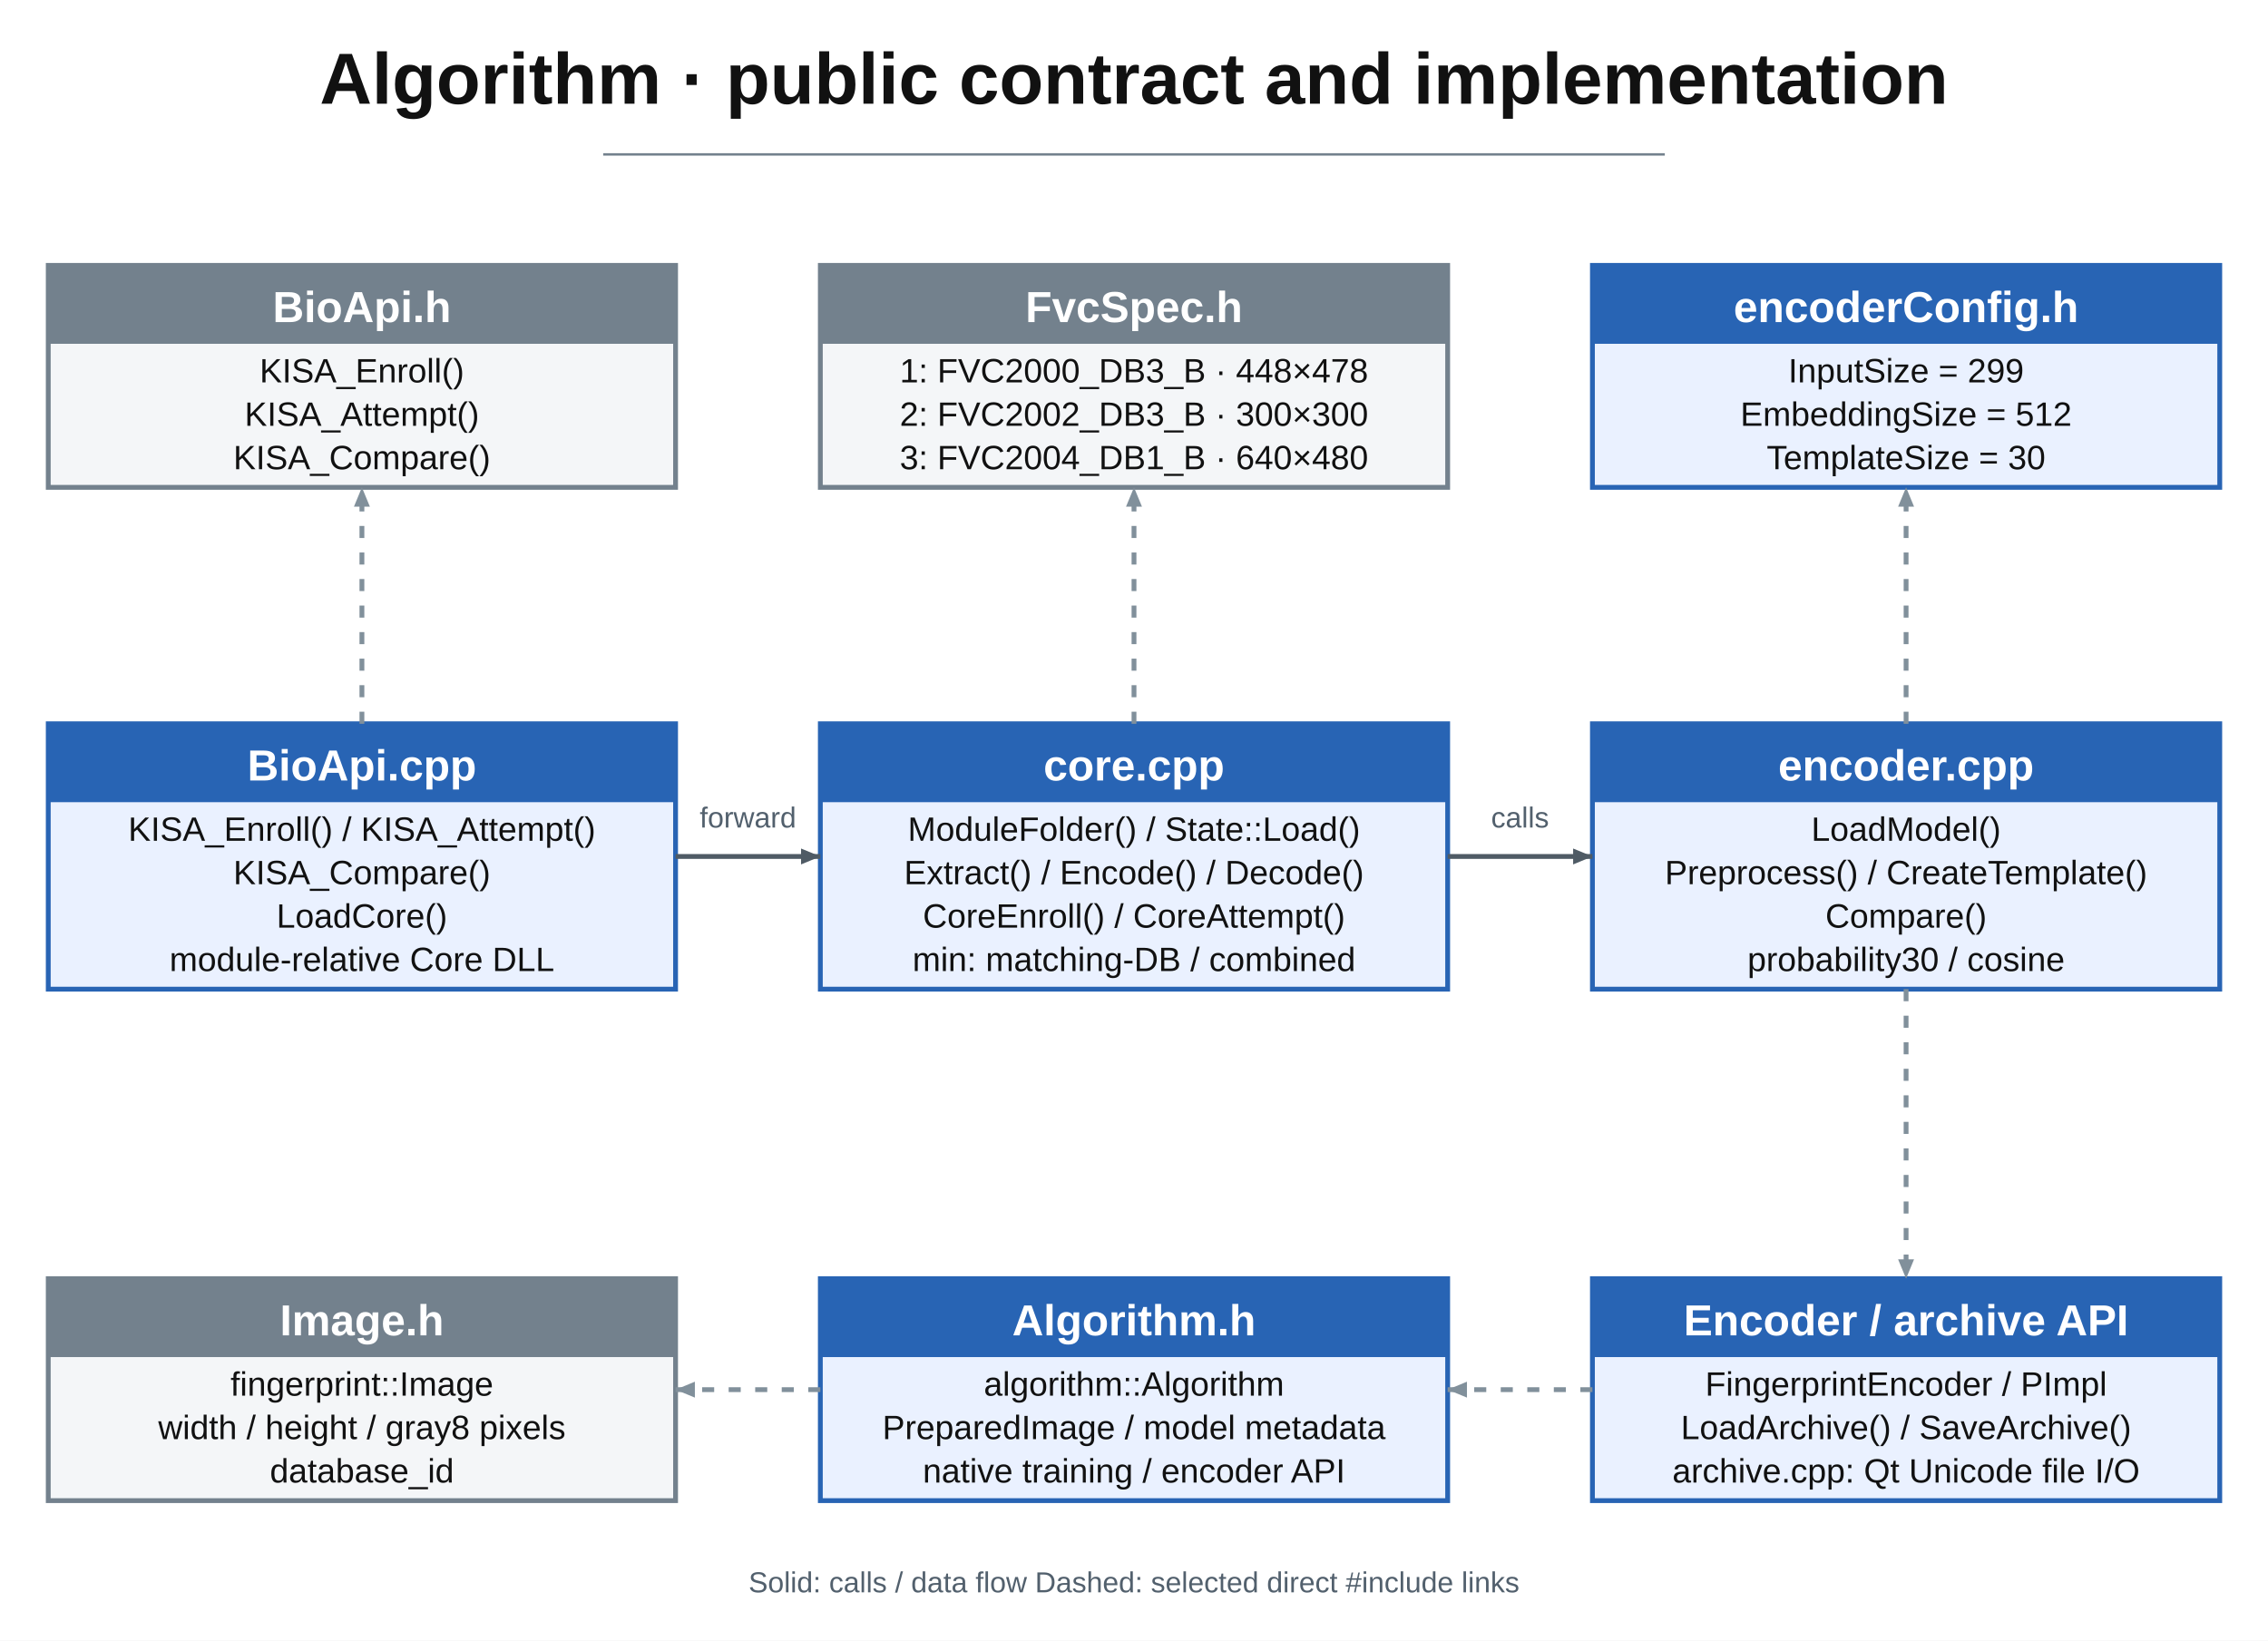
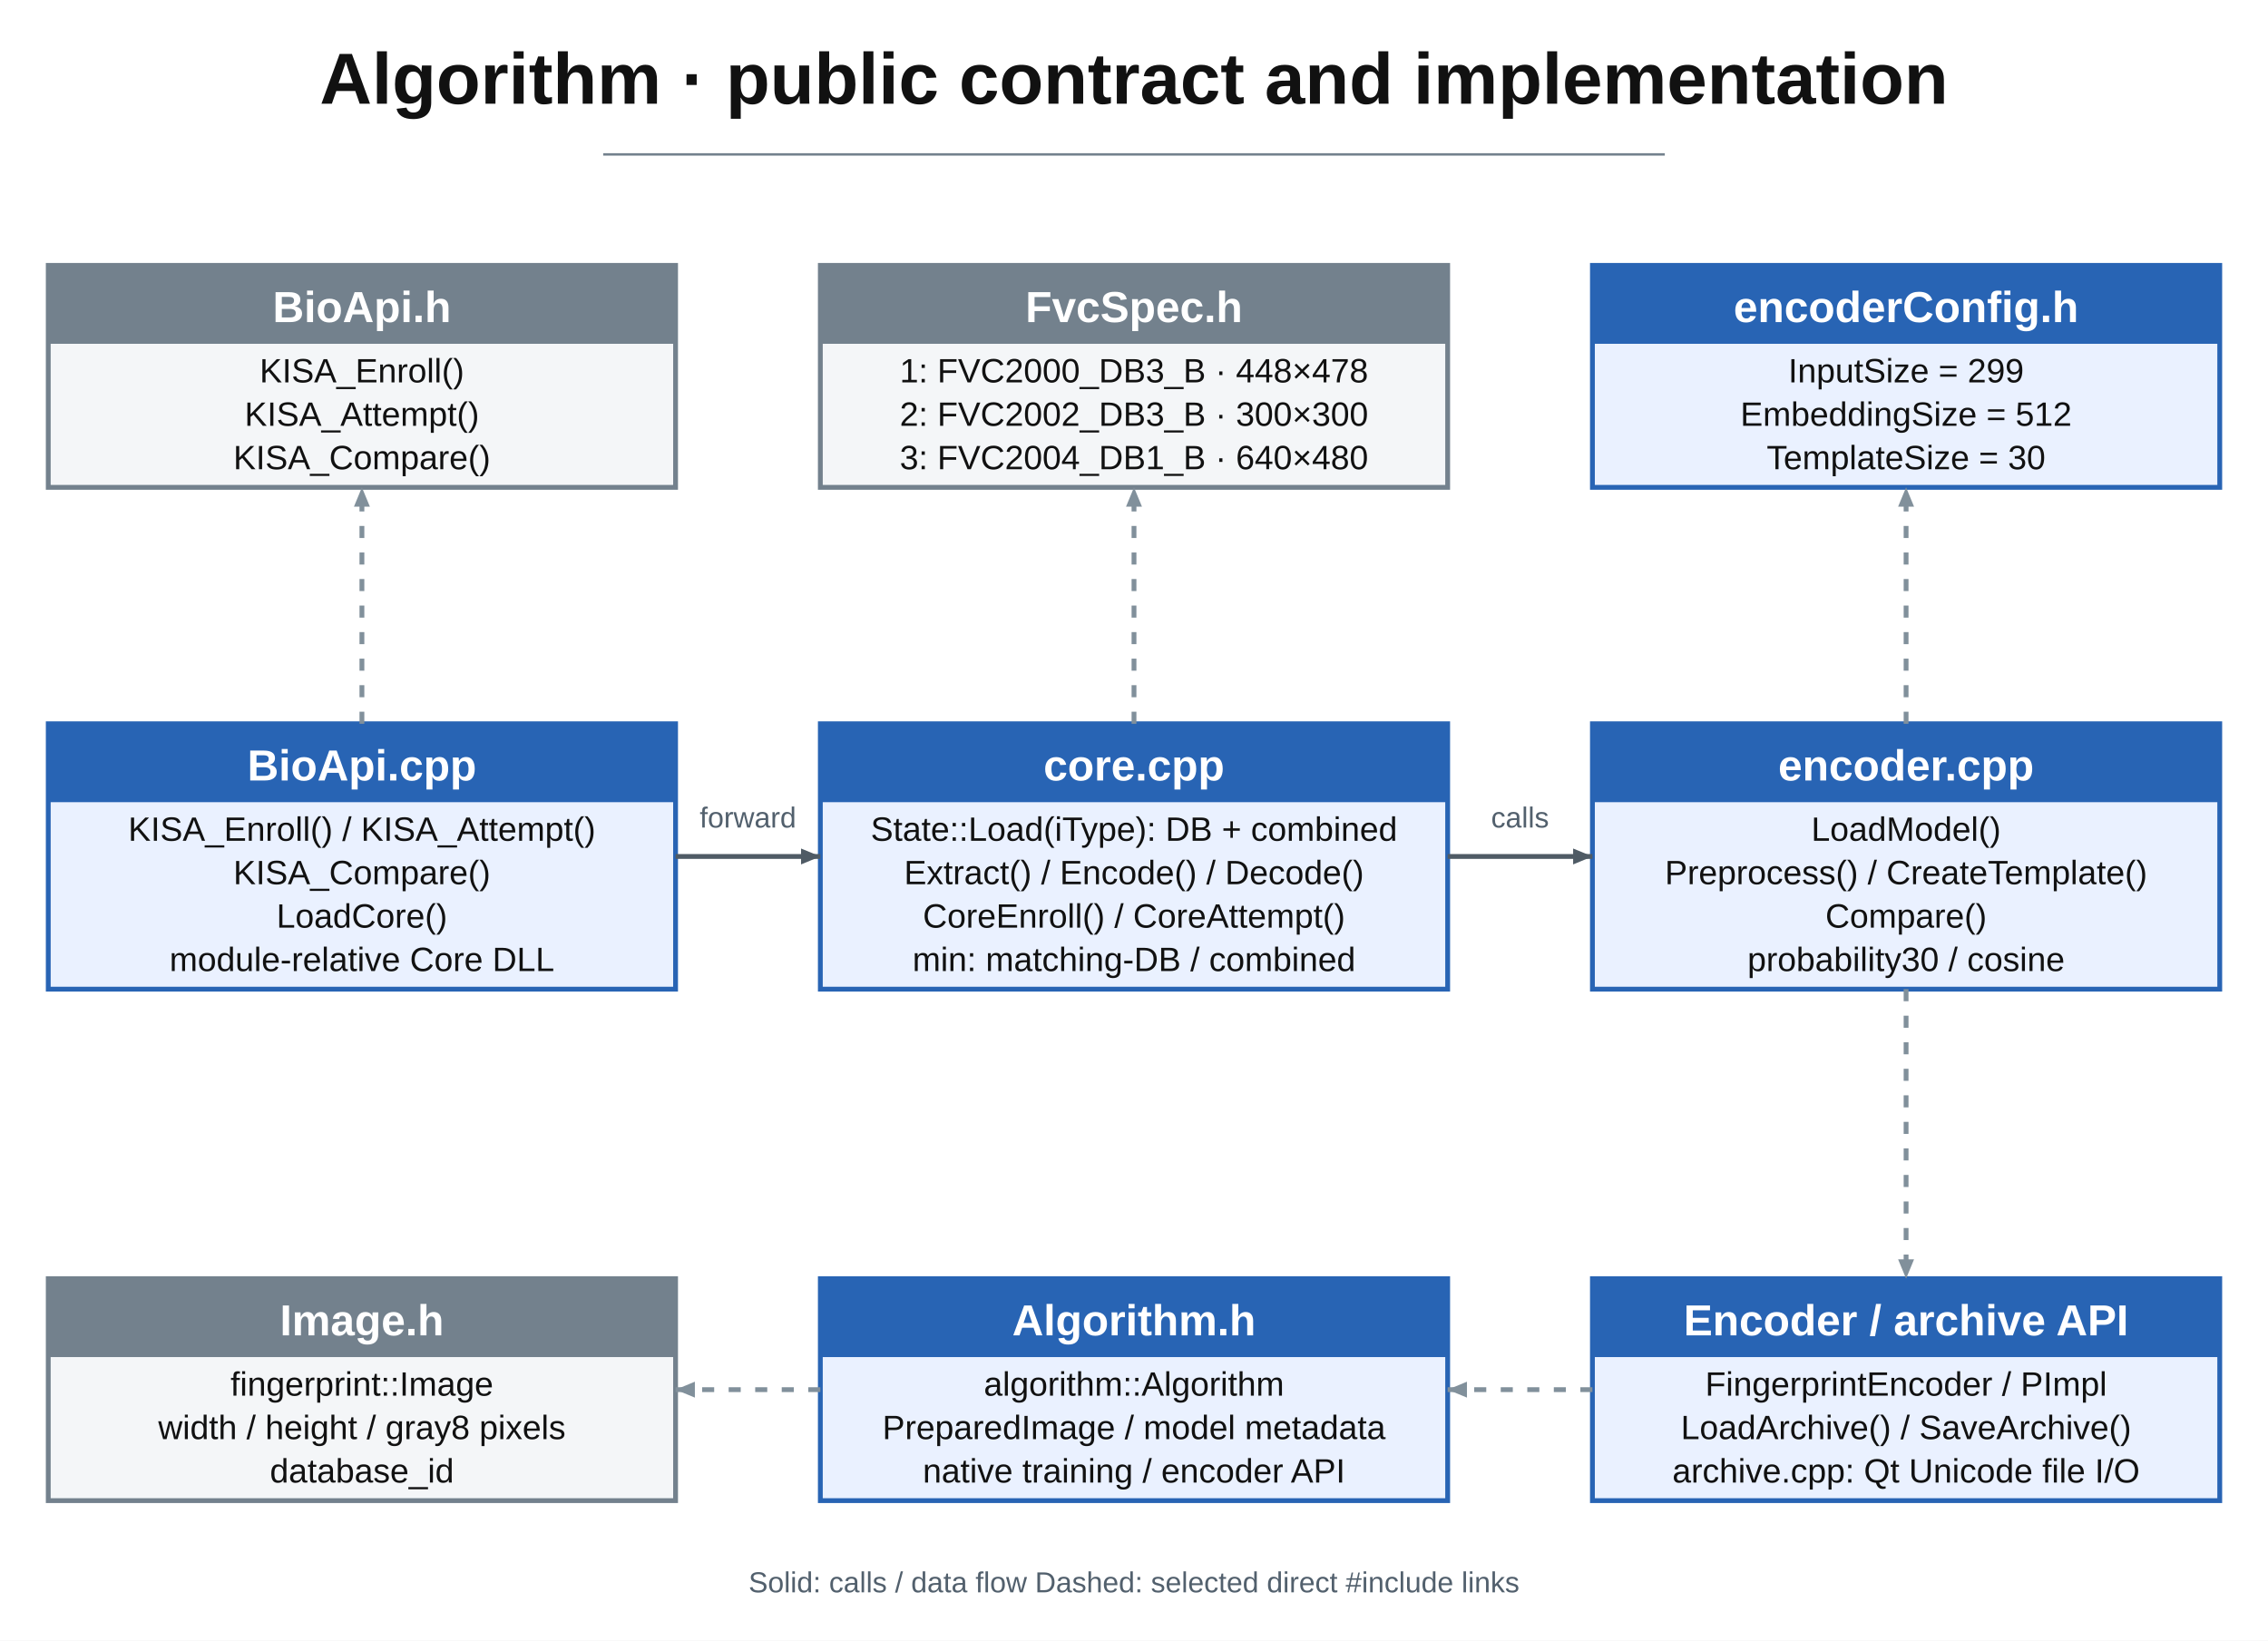
<svg xmlns="http://www.w3.org/2000/svg" width="297mm" height="214.851mm" viewBox="0 0 940 680" role="img">
  <rect width="940" height="680" fill="white" />
  <line x1="250" y1="64" x2="690" y2="64" stroke="#73818d" />
  <g data-node="abi" data-source="src/Public/BioApi.h">
    <rect x="20" y="110" width="260" height="92" fill="#f4f6f8" stroke="#73818d" stroke-width="2" />
    <rect x="20" y="110" width="260" height="32.5" fill="#73818d" />
  </g>
  <g data-node="fvc" data-source="src/Public/FvcSpec.h">
    <rect x="340" y="110" width="260" height="92" fill="#f4f6f8" stroke="#73818d" stroke-width="2" />
    <rect x="340" y="110" width="260" height="32.5" fill="#73818d" />
  </g>
  <g data-node="config" data-source="src/Algorithm/encoderConfig.h">
    <rect x="660" y="110" width="260" height="92" fill="#eaf1ff" stroke="#2864b4" stroke-width="2" />
    <rect x="660" y="110" width="260" height="32.5" fill="#2864b4" />
  </g>
  <g data-node="public" data-source="src/Kisa/BioApi.cpp">
    <rect x="20" y="300" width="260" height="110" fill="#eaf1ff" stroke="#2864b4" stroke-width="2" />
    <rect x="20" y="300" width="260" height="32.5" fill="#2864b4" />
  </g>
  <g data-node="core" data-source="src/Kisa/core.cpp">
    <rect x="340" y="300" width="260" height="110" fill="#eaf1ff" stroke="#2864b4" stroke-width="2" />
    <rect x="340" y="300" width="260" height="32.5" fill="#2864b4" />
  </g>
  <g data-node="encoder" data-source="src/Algorithm/encoder.cpp">
    <rect x="660" y="300" width="260" height="110" fill="#eaf1ff" stroke="#2864b4" stroke-width="2" />
    <rect x="660" y="300" width="260" height="32.5" fill="#2864b4" />
  </g>
  <g data-node="image" data-source="src/Public/Image.h">
    <rect x="20" y="530" width="260" height="92" fill="#f4f6f8" stroke="#73818d" stroke-width="2" />
    <rect x="20" y="530" width="260" height="32.5" fill="#73818d" />
  </g>
  <g data-node="api" data-source="src/Algorithm/Algorithm.h">
    <rect x="340" y="530" width="260" height="92" fill="#eaf1ff" stroke="#2864b4" stroke-width="2" />
    <rect x="340" y="530" width="260" height="32.5" fill="#2864b4" />
  </g>
  <g data-node="encoderh" data-source="src/Algorithm/encoder.h;src/Algorithm/archive.h;src/Algorithm/archive.cpp">
    <rect x="660" y="530" width="260" height="92" fill="#eaf1ff" stroke="#2864b4" stroke-width="2" />
    <rect x="660" y="530" width="260" height="32.5" fill="#2864b4" />
  </g>
  <g data-from="public" data-to="abi" data-relation="include">
    <polyline points="150.0,300 150.0,202" fill="none" stroke="#81909b" stroke-width="2" stroke-dasharray="5 6" />
    <polygon points="150.0,202 153.3,210.0 146.7,210.0" fill="#81909b" />
  </g>
  <g data-from="core" data-to="fvc" data-relation="include">
    <polyline points="470.0,300 470.0,202" fill="none" stroke="#81909b" stroke-width="2" stroke-dasharray="5 6" />
    <polygon points="470.0,202 473.3,210.0 466.7,210.0" fill="#81909b" />
  </g>
  <g data-from="encoder" data-to="config" data-relation="include">
    <polyline points="790.0,300 790.0,202" fill="none" stroke="#81909b" stroke-width="2" stroke-dasharray="5 6" />
    <polygon points="790.0,202 793.3,210.0 786.7,210.0" fill="#81909b" />
  </g>
  <g data-from="public" data-to="core" data-relation="flow">
    <polyline points="280,355.0 340,355.0" fill="none" stroke="#4f5b65" stroke-width="2" />
    <polygon points="340,355.0 332.0,358.3 332.0,351.7" fill="#4f5b65" />
  </g>
  <g data-from="core" data-to="encoder" data-relation="flow">
    <polyline points="600,355.0 660,355.0" fill="none" stroke="#4f5b65" stroke-width="2" />
    <polygon points="660,355.0 652.0,358.3 652.0,351.7" fill="#4f5b65" />
  </g>
  <g data-from="encoder" data-to="encoderh" data-relation="include">
    <polyline points="790.0,410 790.0,530" fill="none" stroke="#81909b" stroke-width="2" stroke-dasharray="5 6" />
    <polygon points="790.0,530 786.7,522.0 793.3,522.0" fill="#81909b" />
  </g>
  <g data-from="encoderh" data-to="api" data-relation="include">
    <polyline points="660,576.0 600,576.0" fill="none" stroke="#81909b" stroke-width="2" stroke-dasharray="5 6" />
    <polygon points="600,576.0 608.0,572.7 608.0,579.3" fill="#81909b" />
  </g>
  <g data-from="api" data-to="image" data-relation="include">
    <polyline points="340,576.0 280,576.0" fill="none" stroke="#81909b" stroke-width="2" stroke-dasharray="5 6" />
    <polygon points="280,576.0 288.0,572.7 288.0,579.3" fill="#81909b" />
  </g>
  <text x="470" y="43" font-family="Arial" font-size="30" font-weight="700" text-anchor="middle" fill="#111111">Algorithm · public contract and implementation</text>
  <text x="150.0" y="133.5" font-family="Arial" font-size="18" font-weight="700" text-anchor="middle" fill="#ffffff">BioApi.h</text>
  <text x="150.0" y="158.5" font-family="Arial" font-size="14" font-weight="400" text-anchor="middle" fill="#111111">KISA_Enroll()</text>
  <text x="150.0" y="176.5" font-family="Arial" font-size="14" font-weight="400" text-anchor="middle" fill="#111111">KISA_Attempt()</text>
  <text x="150.0" y="194.5" font-family="Arial" font-size="14" font-weight="400" text-anchor="middle" fill="#111111">KISA_Compare()</text>
  <text x="470.0" y="133.5" font-family="Arial" font-size="18" font-weight="700" text-anchor="middle" fill="#ffffff">FvcSpec.h</text>
  <text x="470.0" y="158.5" font-family="Arial" font-size="14" font-weight="400" text-anchor="middle" fill="#111111">1: FVC2000_DB3_B · 448×478</text>
  <text x="470.0" y="176.5" font-family="Arial" font-size="14" font-weight="400" text-anchor="middle" fill="#111111">2: FVC2002_DB3_B · 300×300</text>
  <text x="470.0" y="194.5" font-family="Arial" font-size="14" font-weight="400" text-anchor="middle" fill="#111111">3: FVC2004_DB1_B · 640×480</text>
  <text x="790.0" y="133.5" font-family="Arial" font-size="18" font-weight="700" text-anchor="middle" fill="#ffffff">encoderConfig.h</text>
  <text x="790.0" y="158.5" font-family="Arial" font-size="14" font-weight="400" text-anchor="middle" fill="#111111">InputSize = 299</text>
  <text x="790.0" y="176.5" font-family="Arial" font-size="14" font-weight="400" text-anchor="middle" fill="#111111">EmbeddingSize = 512</text>
  <text x="790.0" y="194.5" font-family="Arial" font-size="14" font-weight="400" text-anchor="middle" fill="#111111">TemplateSize = 30</text>
  <text x="150.0" y="323.5" font-family="Arial" font-size="18" font-weight="700" text-anchor="middle" fill="#ffffff">BioApi.cpp</text>
  <text x="150.0" y="348.5" font-family="Arial" font-size="14" font-weight="400" text-anchor="middle" fill="#111111">KISA_Enroll() / KISA_Attempt()</text>
  <text x="150.0" y="366.5" font-family="Arial" font-size="14" font-weight="400" text-anchor="middle" fill="#111111">KISA_Compare()</text>
  <text x="150.0" y="384.5" font-family="Arial" font-size="14" font-weight="400" text-anchor="middle" fill="#111111">LoadCore()</text>
  <text x="150.0" y="402.5" font-family="Arial" font-size="14" font-weight="400" text-anchor="middle" fill="#111111">module-relative Core DLL</text>
  <text x="470.0" y="323.5" font-family="Arial" font-size="18" font-weight="700" text-anchor="middle" fill="#ffffff">core.cpp</text>
-   <text x="470.0" y="348.5" font-family="Arial" font-size="14" font-weight="400" text-anchor="middle" fill="#111111">ModuleFolder() / State::Load()</text>
+   <text x="470.0" y="348.5" font-family="Arial" font-size="14" font-weight="400" text-anchor="middle" fill="#111111">State::Load(iType): DB + combined</text>
  <text x="470.0" y="366.5" font-family="Arial" font-size="14" font-weight="400" text-anchor="middle" fill="#111111">Extract() / Encode() / Decode()</text>
  <text x="470.0" y="384.5" font-family="Arial" font-size="14" font-weight="400" text-anchor="middle" fill="#111111">CoreEnroll() / CoreAttempt()</text>
  <text x="470.0" y="402.5" font-family="Arial" font-size="14" font-weight="400" text-anchor="middle" fill="#111111">min: matching-DB / combined</text>
  <text x="790.0" y="323.5" font-family="Arial" font-size="18" font-weight="700" text-anchor="middle" fill="#ffffff">encoder.cpp</text>
  <text x="790.0" y="348.5" font-family="Arial" font-size="14" font-weight="400" text-anchor="middle" fill="#111111">LoadModel()</text>
  <text x="790.0" y="366.5" font-family="Arial" font-size="14" font-weight="400" text-anchor="middle" fill="#111111">Preprocess() / CreateTemplate()</text>
  <text x="790.0" y="384.5" font-family="Arial" font-size="14" font-weight="400" text-anchor="middle" fill="#111111">Compare()</text>
  <text x="790.0" y="402.5" font-family="Arial" font-size="14" font-weight="400" text-anchor="middle" fill="#111111">probability30 / cosine</text>
  <text x="150.0" y="553.5" font-family="Arial" font-size="18" font-weight="700" text-anchor="middle" fill="#ffffff">Image.h</text>
  <text x="150.0" y="578.5" font-family="Arial" font-size="14" font-weight="400" text-anchor="middle" fill="#111111">fingerprint::Image</text>
  <text x="150.0" y="596.5" font-family="Arial" font-size="14" font-weight="400" text-anchor="middle" fill="#111111">width / height / gray8 pixels</text>
  <text x="150.0" y="614.5" font-family="Arial" font-size="14" font-weight="400" text-anchor="middle" fill="#111111">database_id</text>
  <text x="470.0" y="553.5" font-family="Arial" font-size="18" font-weight="700" text-anchor="middle" fill="#ffffff">Algorithm.h</text>
  <text x="470.0" y="578.5" font-family="Arial" font-size="14" font-weight="400" text-anchor="middle" fill="#111111">algorithm::Algorithm</text>
  <text x="470.0" y="596.5" font-family="Arial" font-size="14" font-weight="400" text-anchor="middle" fill="#111111">PreparedImage / model metadata</text>
  <text x="470.0" y="614.5" font-family="Arial" font-size="14" font-weight="400" text-anchor="middle" fill="#111111">native training / encoder API</text>
  <text x="790.0" y="553.5" font-family="Arial" font-size="18" font-weight="700" text-anchor="middle" fill="#ffffff">Encoder / archive API</text>
  <text x="790.0" y="578.5" font-family="Arial" font-size="14" font-weight="400" text-anchor="middle" fill="#111111">FingerprintEncoder / PImpl</text>
  <text x="790.0" y="596.5" font-family="Arial" font-size="14" font-weight="400" text-anchor="middle" fill="#111111">LoadArchive() / SaveArchive()</text>
  <text x="790.0" y="614.5" font-family="Arial" font-size="14" font-weight="400" text-anchor="middle" fill="#111111">archive.cpp: Qt Unicode file I/O</text>
  <text x="310" y="343" font-family="Arial" font-size="12" font-weight="400" text-anchor="middle" fill="#52606d">forward</text>
  <text x="630" y="343" font-family="Arial" font-size="12" font-weight="400" text-anchor="middle" fill="#52606d">calls</text>
  <text x="470" y="660" font-family="Arial" font-size="12" font-weight="400" text-anchor="middle" fill="#52606d">Solid: calls / data flow     Dashed: selected direct #include links</text>
</svg>
